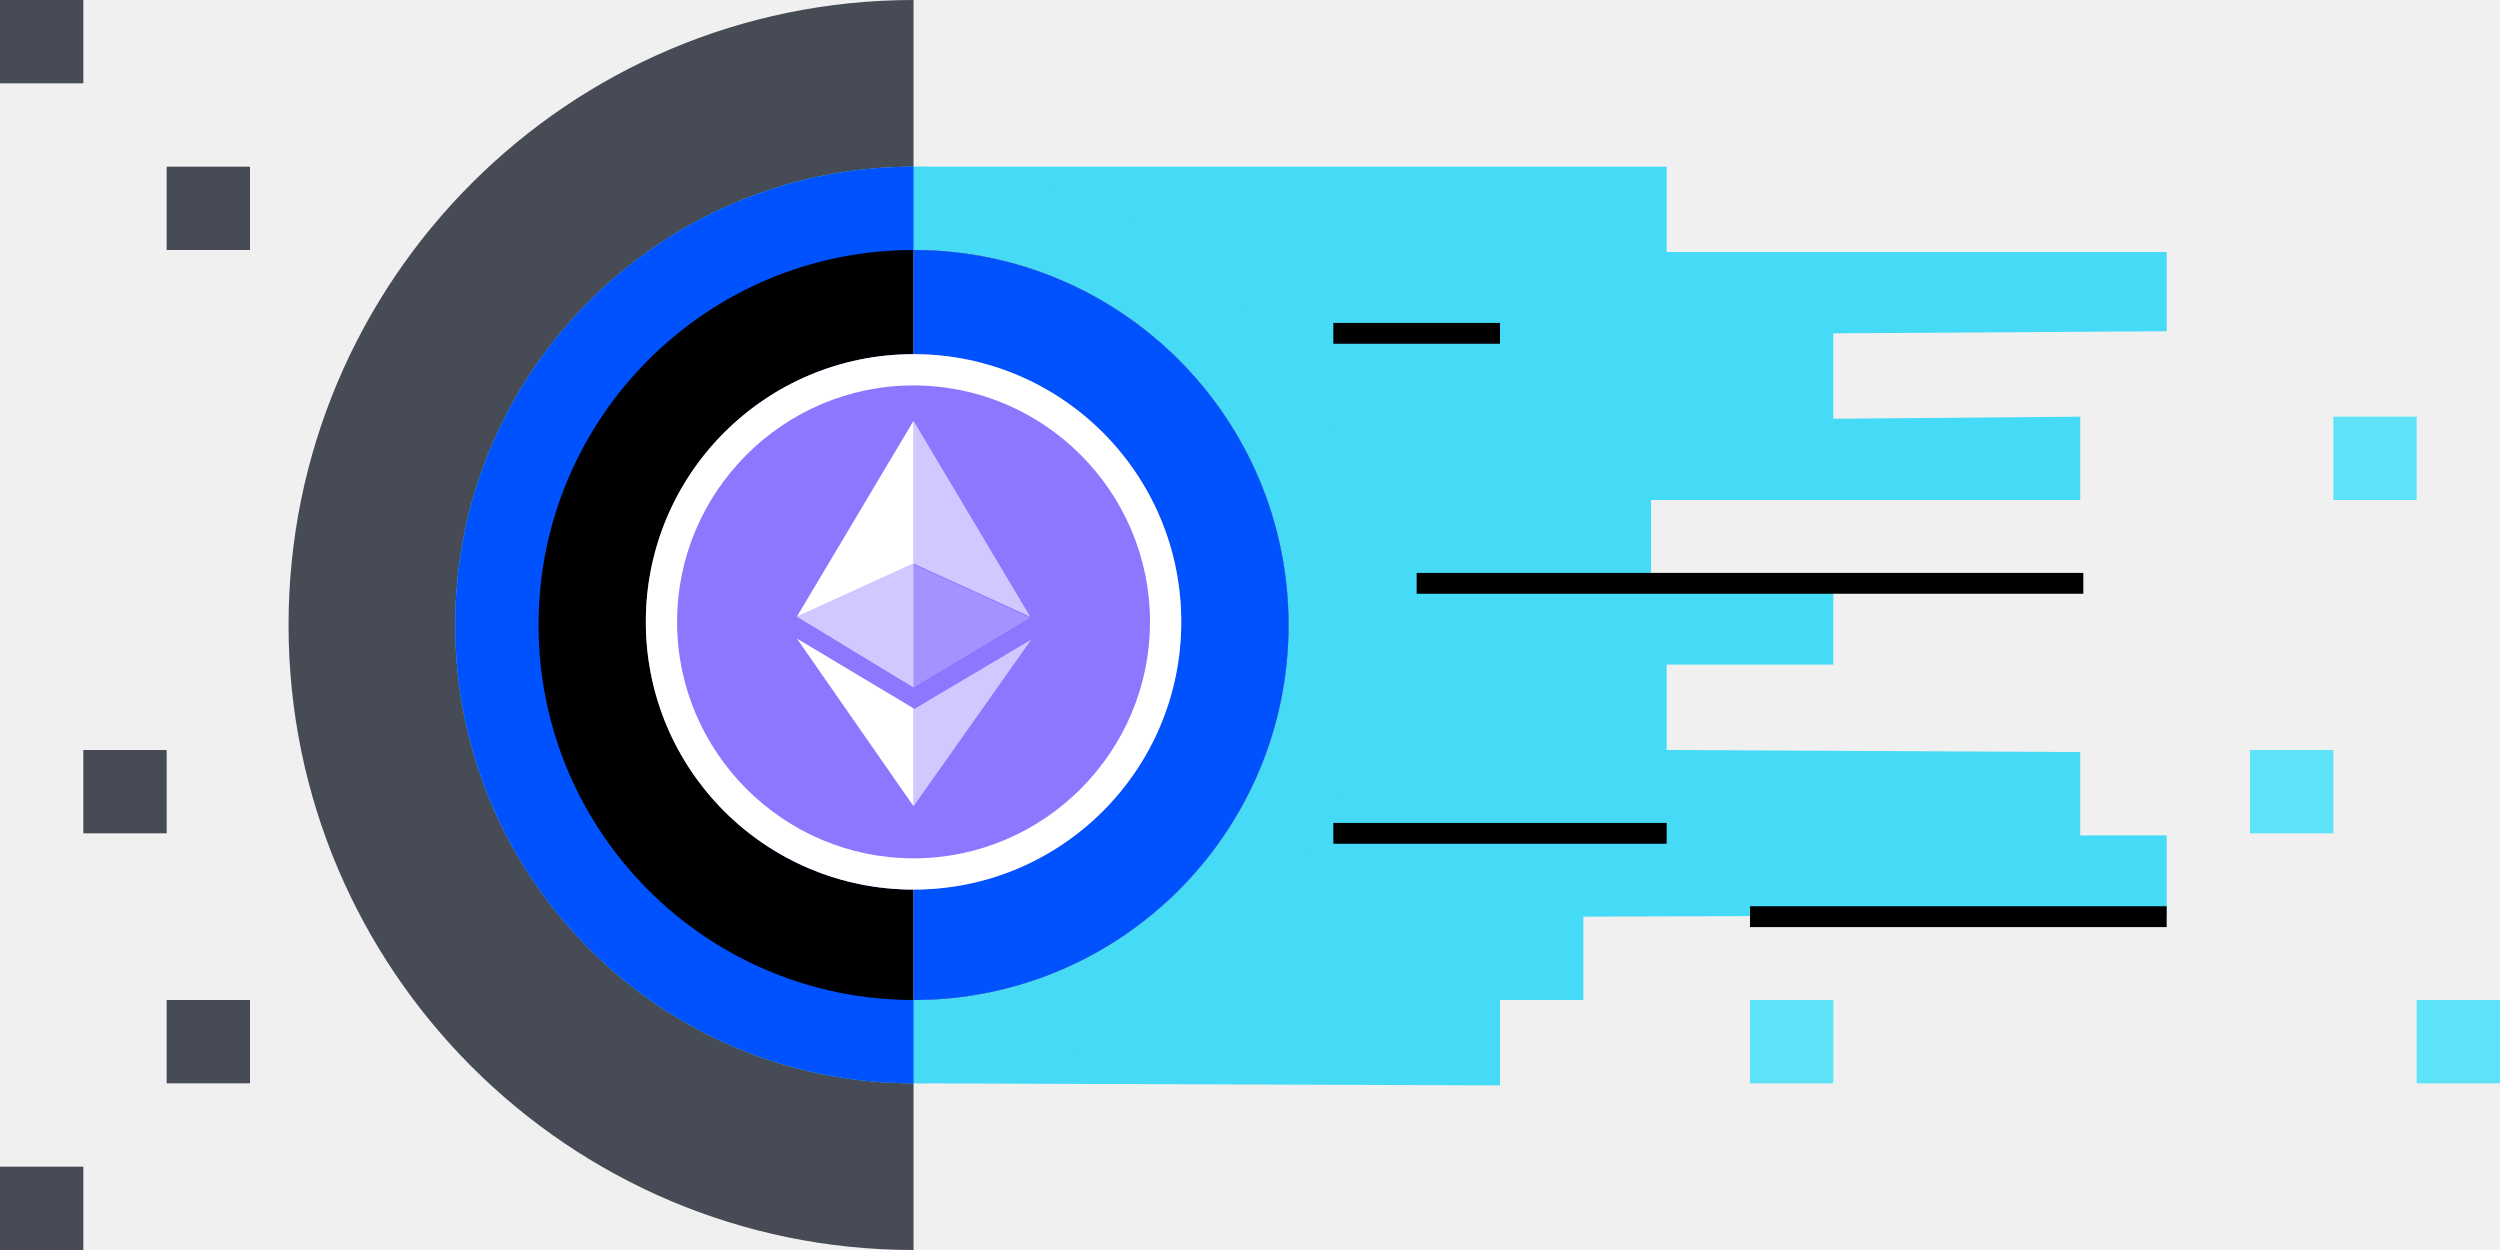
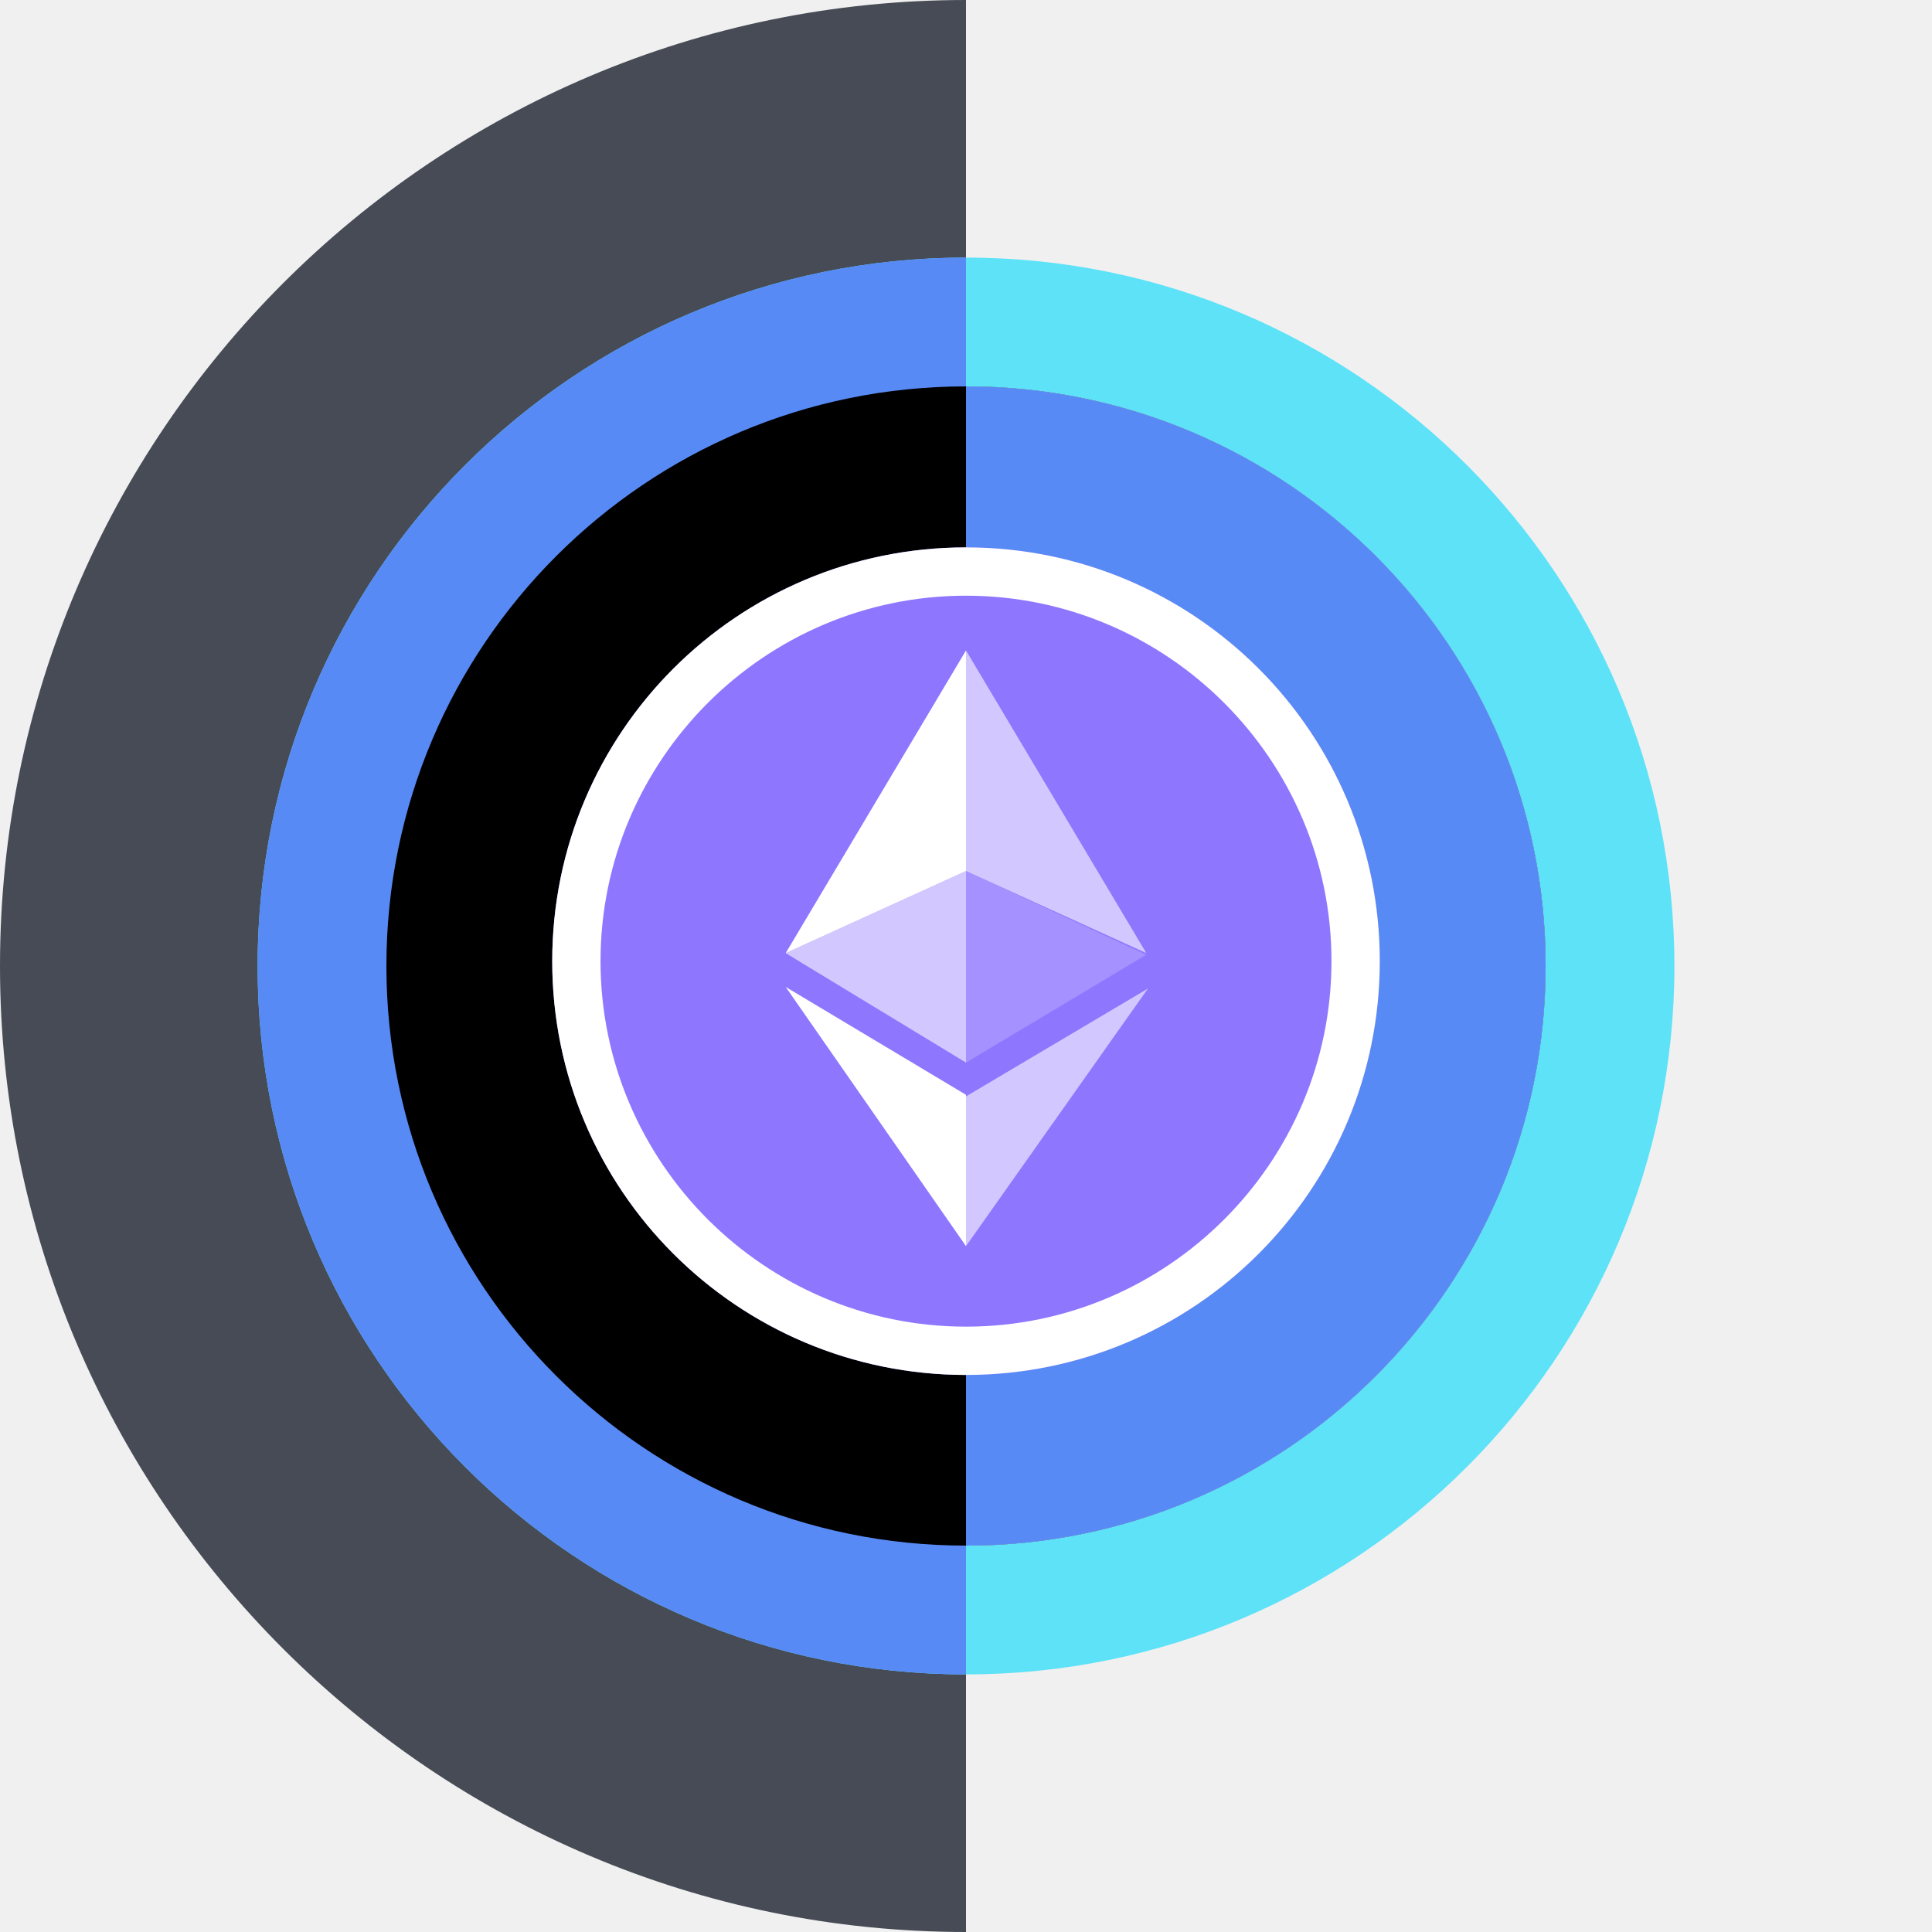
- <svg xmlns="http://www.w3.org/2000/svg" fill="none" viewBox="0 0 240 120">
-   <path fill="#464B55" d="M87.7 120c-33.1 0-60-26.9-60-60s26.9-60 60-60v120ZM8 0H0v8h8V0Zm16 16h-8v8h8v-8Z" />
-   <path fill="#45DAF6" d="M199.7 80.2v-8L160 72v-8.2h16V56l-17.5.2V48h41.2v-8l-23.7.2V32l32-.2v-7.6h-48V16H88v88l56 .2V96h8v-8l56-.2v-7.6h-8.3Z" />
-   <path fill="#464B55" d="M8 112H0v8h8v-8Zm8-40H8v8h8v-8Zm8 24h-8v8h8v-8Z" />
-   <path fill="#45DAF6" d="M87.7 104c24.301 0 44-19.7 44-44s-19.699-44-44-44c-24.3 0-44 19.7-44 44s19.7 44 44 44Z" />
-   <path fill="#0052FF" d="M87.7 104c-24.3 0-44-19.7-44-44s19.7-44 44-44v88Z" />
-   <path fill="#000" d="M87.7 96c19.882 0 36-16.118 36-36s-16.118-36-36-36-36 16.118-36 36 16.118 36 36 36Z" />
-   <path fill="#CED2DB" d="M87.7 24c19.9 0 36 16.1 36 36s-16.1 36-36 36" />
-   <path fill="#0052FF" d="M87.7 24c19.9 0 36 16.1 36 36s-16.1 36-36 36" />
-   <path fill="#8E76FF" d="M87.7 85.4c14.2 0 25.7-11.5 25.7-25.7S101.9 34 87.7 34 62 45.5 62 59.7s11.5 25.7 25.7 25.7Z" />
-   <path fill="#fff" d="M87.7 37c12.5 0 22.7 10.2 22.7 22.7s-10.2 22.7-22.7 22.7S65 72.2 65 59.7 75.2 37 87.7 37Zm0-3C73.5 34 62 45.5 62 59.7s11.5 25.7 25.7 25.7 25.7-11.5 25.7-25.7S101.9 34 87.7 34Z" />
-   <path fill="#fff" fill-opacity=".6" d="M87.7 40.4v13.7l11.2 5.1-11.2-18.8Z" />
-   <path fill="#fff" d="M87.7 40.4 76.5 59.2l11.2-5.1V40.4Z" />
-   <path fill="#fff" fill-opacity=".6" d="M87.7 68.1v9.3l11.3-16-11.3 6.7Z" />
-   <path fill="#fff" d="M87.7 77.4V68l-11.2-6.7 11.2 16.1Z" />
-   <path fill="#fff" fill-opacity=".2" d="m87.7 66 11.2-6.7-11.2-5.1V66Z" />
-   <path fill="#fff" fill-opacity=".6" d="M76.5 59.2 87.7 66V54.1l-11.2 5.1Z" />
-   <path fill="#5DE2F8" d="M232 40h-8v8h8v-8Zm-56 56h-8v8h8v-8Zm48-24h-8v8h8v-8Zm16 24h-8v8h8v-8Z" />
-   <path stroke="#000" stroke-miterlimit="10" stroke-width="2" d="M128 32h16m-8 24h64m-72 24h32m8 8h40" />
+ <svg xmlns="http://www.w3.org/2000/svg" fill="none" viewBox="0 0 96 96">
+   <path fill="#464B55" d="M48 96C21.52 96 0 74.48 0 48S21.52 0 48 0v96Z" />
+   <path fill="#5DE2F8" d="M48 83.2c19.44 0 35.2-15.76 35.2-35.2 0-19.44-15.76-35.2-35.2-35.2-19.44 0-35.2 15.76-35.2 35.2 0 19.44 15.76 35.2 35.2 35.2Z" />
+   <path fill="#588AF5" d="M48 83.2c-19.44 0-35.2-15.76-35.2-35.2 0-19.44 15.76-35.2 35.2-35.2v70.4Z" />
+   <path fill="#000" d="M48 76.8c15.906 0 28.8-12.894 28.8-28.8S63.906 19.2 48 19.2 19.2 32.094 19.2 48 32.094 76.8 48 76.8Z" />
+   <path fill="#CED2DB" d="M48 19.2c15.92 0 28.8 12.88 28.8 28.8S63.92 76.8 48 76.8" />
+   <path fill="#588AF5" d="M48 19.2c15.92 0 28.8 12.88 28.8 28.8S63.92 76.8 48 76.8" />
+   <path fill="#8E76FF" d="M48 68.32c11.36 0 20.56-9.2 20.56-20.56S59.36 27.2 48 27.2s-20.56 9.2-20.56 20.56S36.64 68.32 48 68.32Z" />
+   <path fill="#fff" d="M48 29.6c10 0 18.16 8.16 18.16 18.16S58 65.92 48 65.92s-18.16-8.16-18.16-18.16S38 29.6 48 29.6Zm0-2.4c-11.36 0-20.56 9.2-20.56 20.56S36.64 68.32 48 68.32s20.56-9.2 20.56-20.56S59.36 27.2 48 27.2Z" />
+   <path fill="#fff" fill-opacity=".6" d="M48 32.32v10.96l8.96 4.08L48 32.32Z" />
+   <path fill="#fff" d="m48 32.32-8.96 15.04L48 43.28V32.32Z" />
+   <path fill="#fff" fill-opacity=".6" d="M48 54.48v7.44l9.04-12.8L48 54.48Z" />
+   <path fill="#fff" d="M48 61.92V54.4l-8.96-5.36L48 61.92Z" />
+   <path fill="#fff" fill-opacity=".2" d="m48 52.8 8.96-5.36L48 43.28v9.52Z" />
+   <path fill="#fff" fill-opacity=".6" d="M39.04 47.36 48 52.8v-9.52l-8.96 4.08Z" />
</svg>
